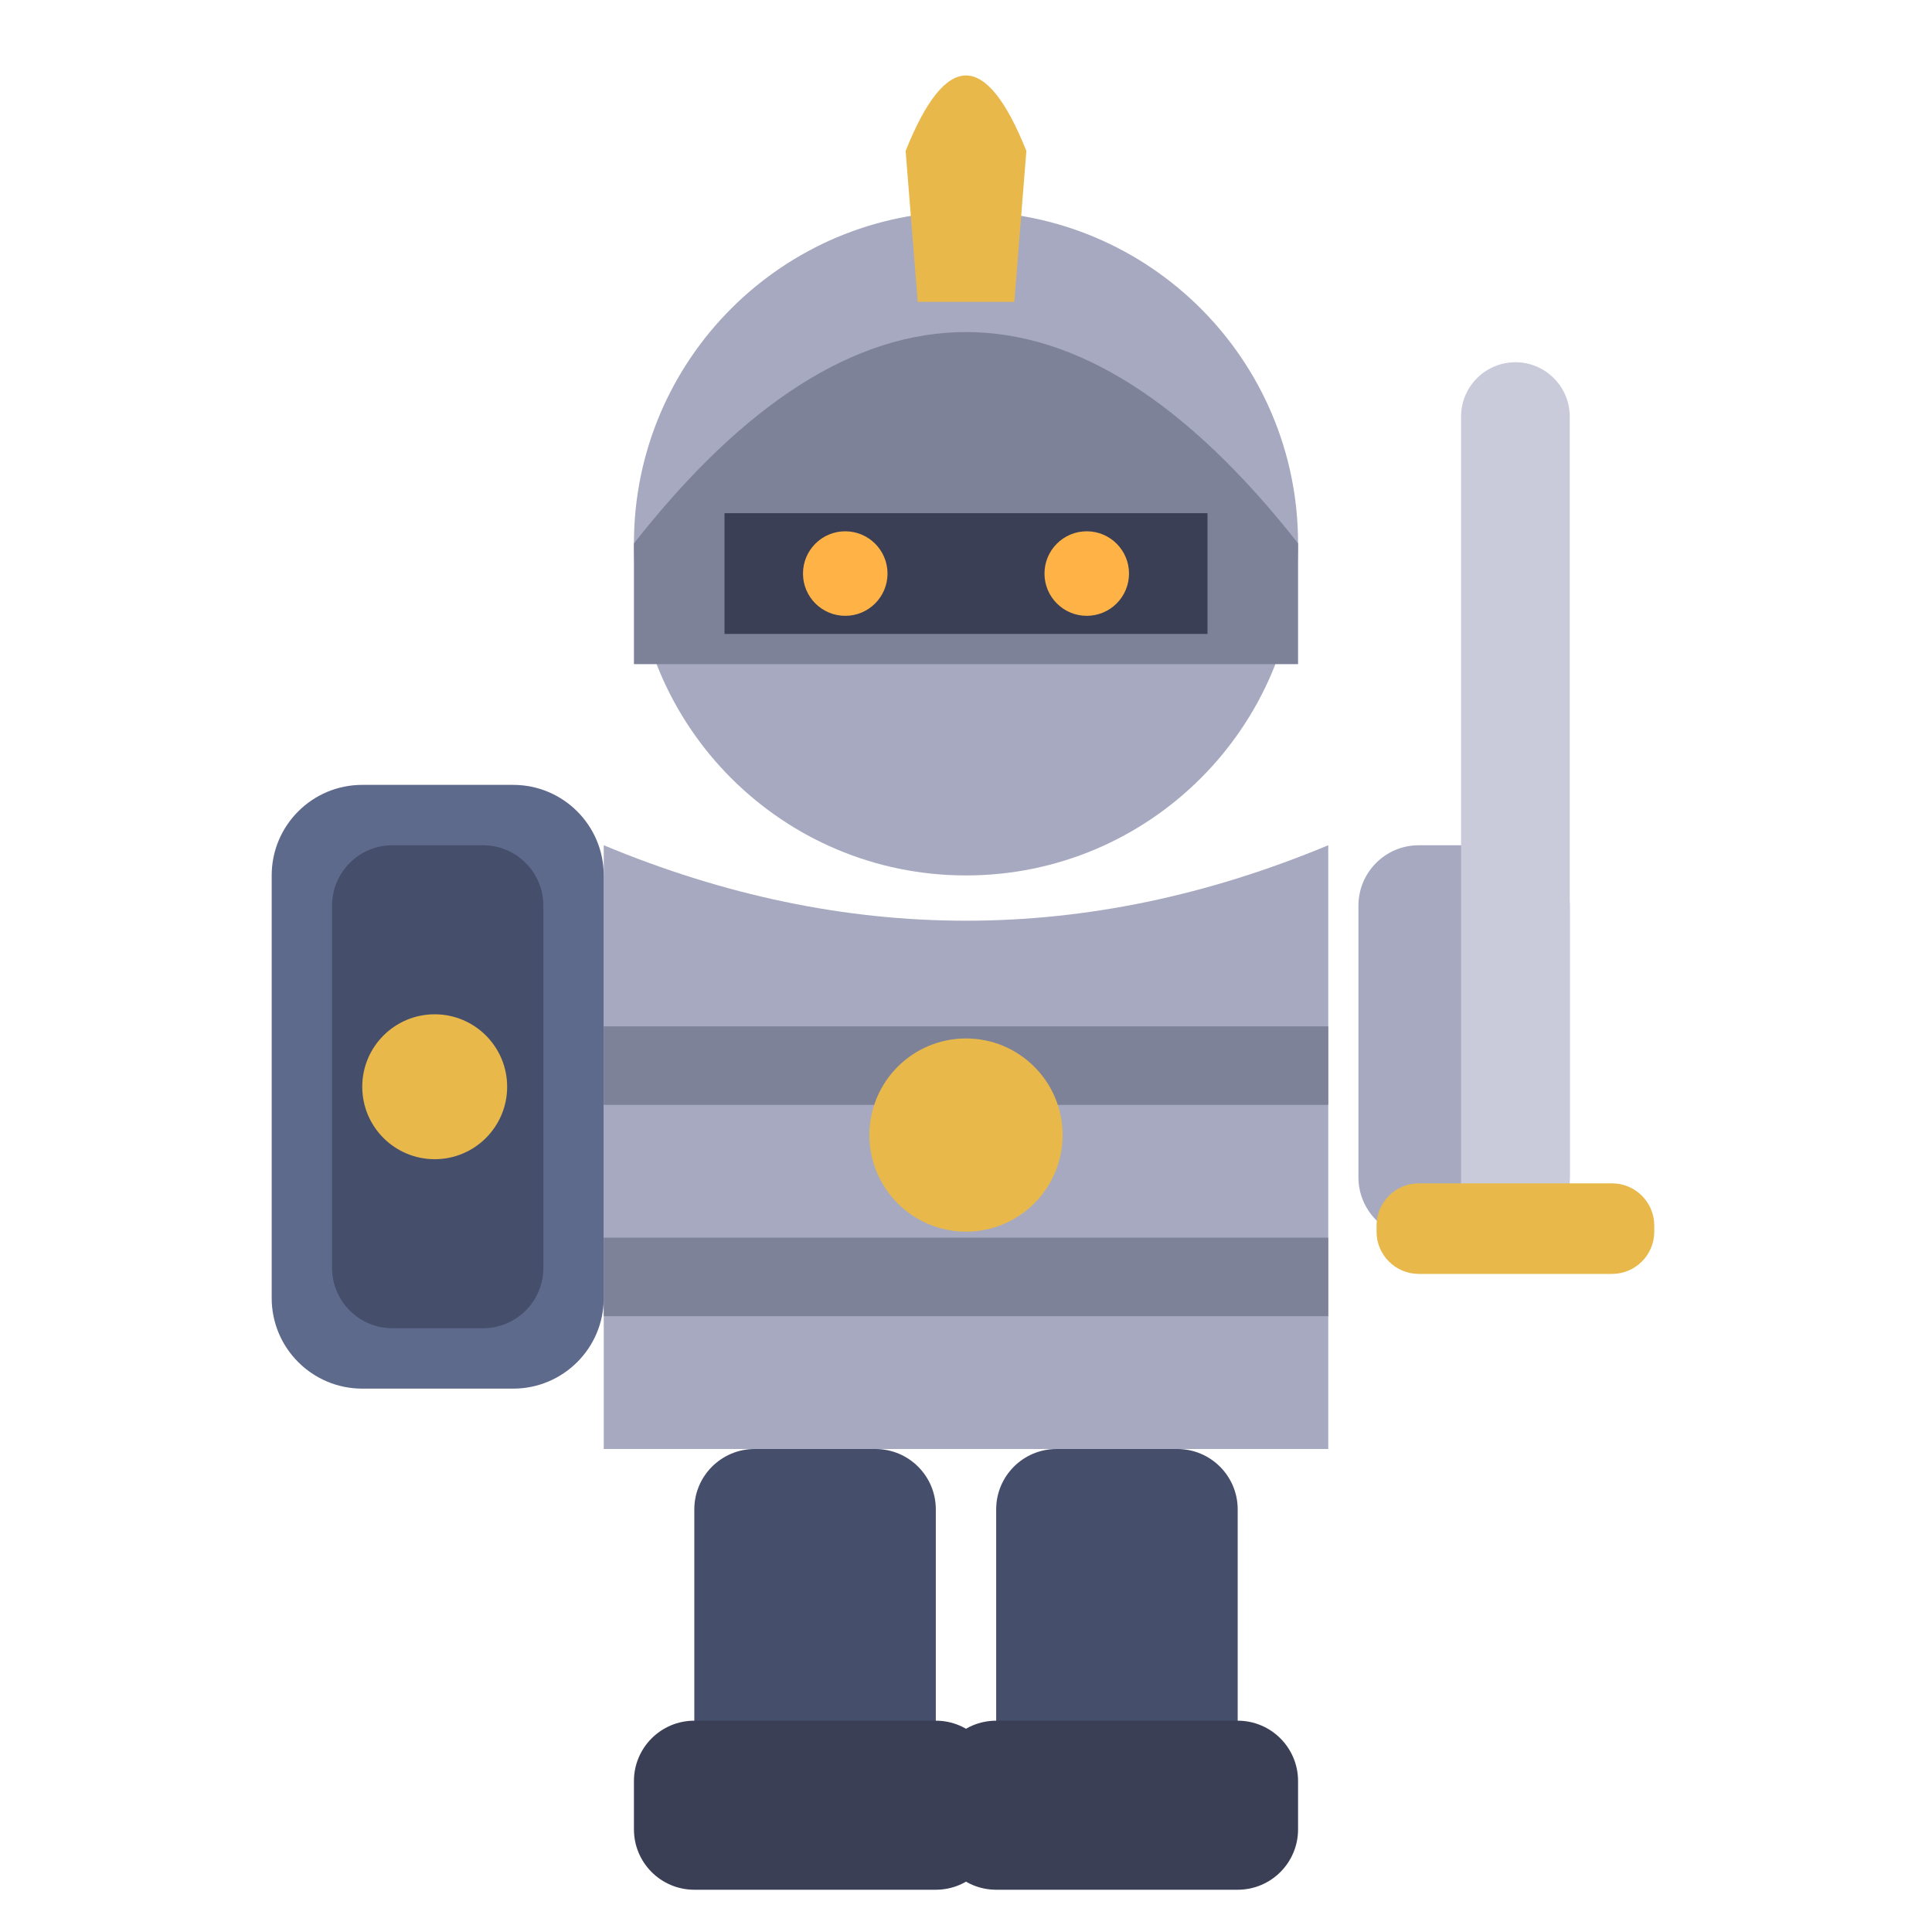
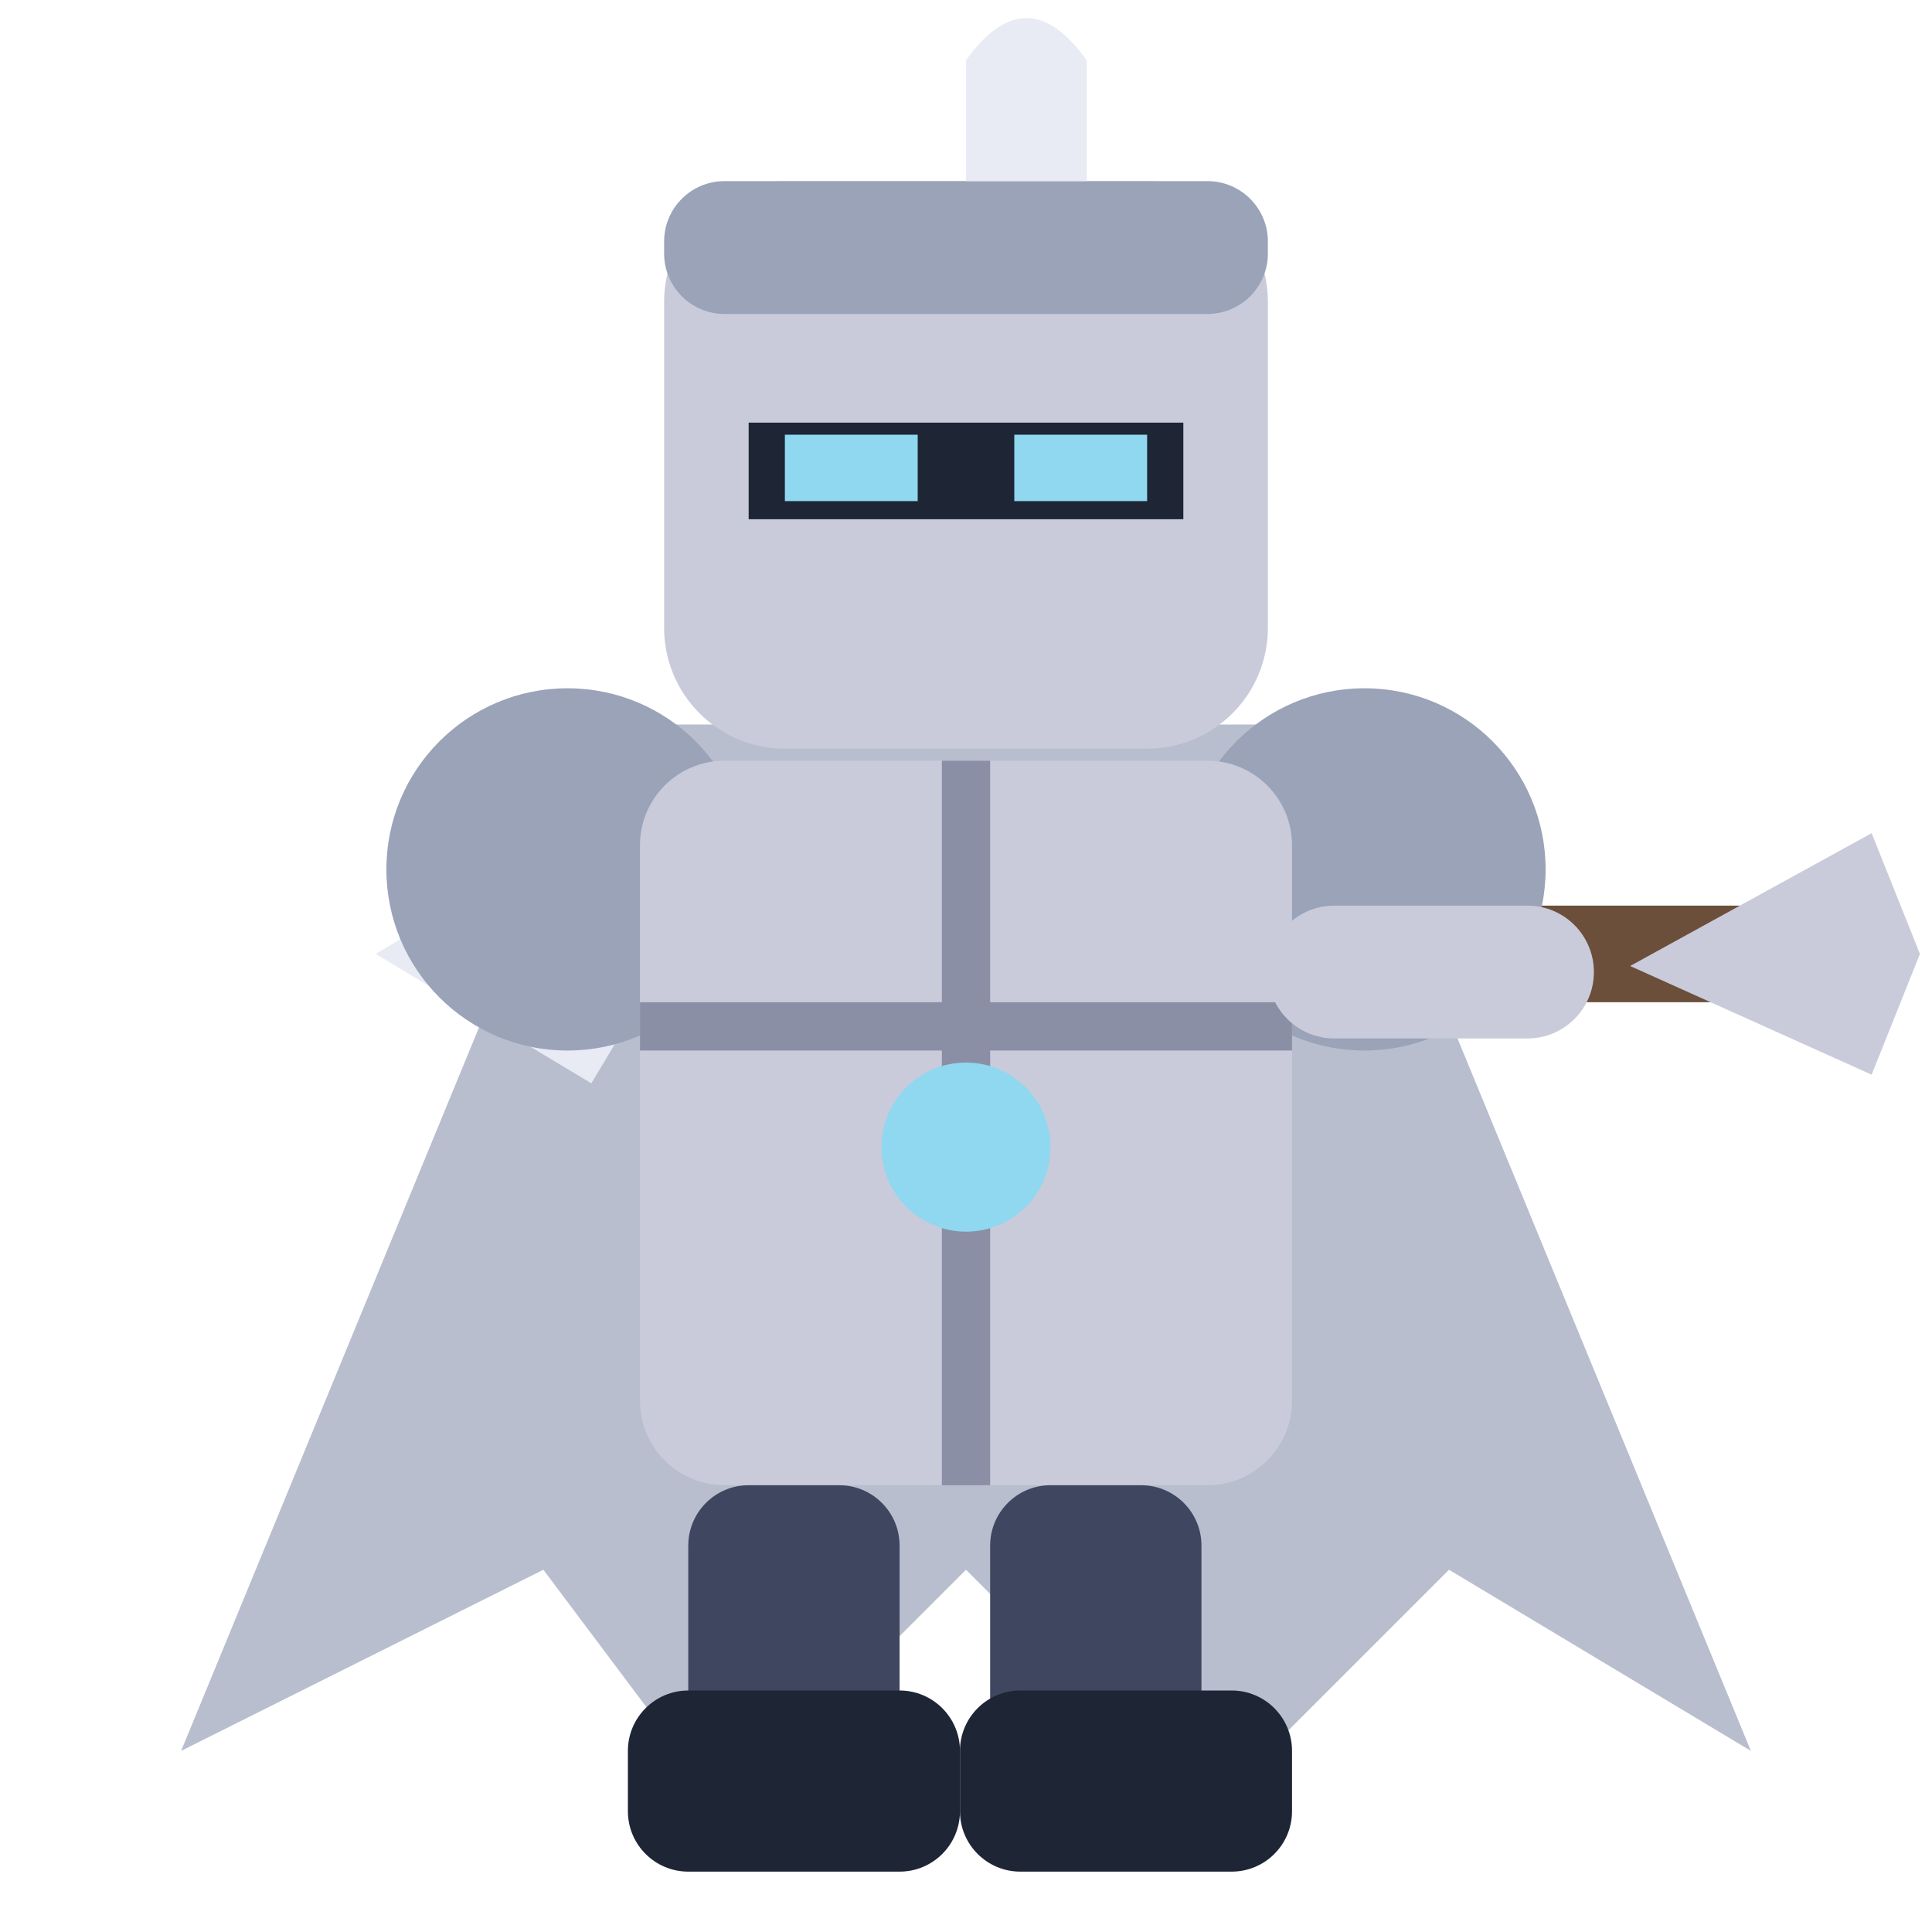
<svg xmlns="http://www.w3.org/2000/svg" viewBox="0 0 32 32">
-   <circle cx="16" cy="9" r="5.5" fill="#A6A9C0" />
-   <path d="M10.5,9 Q16,2 21.5,9 L21.5,11 L10.5,11 Z" fill="#7E8299" />
-   <path d="M15,2.5 Q16,0 17,2.5 L16.8,5 L15.2,5 Z" fill="#E8B94A" />
-   <rect x="12" y="8.5" width="8" height="2" fill="#3A3F55" />
-   <circle cx="14" cy="9.5" r="0.7" fill="#FFB347" />
-   <circle cx="18" cy="9.5" r="0.7" fill="#FFB347" />
-   <path d="M10,14 L10,24 L22,24 L22,14 Q16,16.5 10,14 Z" fill="#A6A9C0" />
-   <rect x="10" y="17" width="12" height="1.3" fill="#7E8299" />
-   <rect x="10" y="20.5" width="12" height="1.3" fill="#7E8299" />
-   <circle cx="16" cy="18.8" r="1.6" fill="#E8B94A" />
-   <rect x="4.5" y="13" width="5.5" height="10" rx="1.5" fill="#5E6A8C" />
-   <rect x="5.5" y="14" width="3.5" height="8" rx="1" fill="#454E6B" />
-   <circle cx="7.2" cy="18" r="1.2" fill="#E8B94A" />
-   <rect x="22.5" y="14" width="3.5" height="6.5" rx="1" fill="#A6A9C0" />
-   <rect x="24.2" y="6" width="1.8" height="15" rx="0.9" fill="#C9CBDA" />
-   <rect x="22.8" y="19.6" width="4.6" height="1.5" rx="0.7" fill="#E8B94A" />
-   <rect x="11.5" y="24" width="4" height="6.5" rx="1" fill="#454E6B" />
-   <rect x="16.5" y="24" width="4" height="6.5" rx="1" fill="#454E6B" />
-   <rect x="10.5" y="28.5" width="6" height="2.8" rx="1" fill="#3A3F55" />
-   <rect x="15.5" y="28.5" width="6" height="2.8" rx="1" fill="#3A3F55" />
+   <path d="M10,12 L3,29 L9,26 L12,30 L16,26 L20,30 L24,26 L29,29 L22,12 Z" fill="#9AA3B8" opacity="0.7" />
+   <rect x="9" y="15" width="22" height="1.6" rx="0.8" fill="#6B4F3A" />
+   <path d="M31,13.8 L31.8,15.8 L31,17.8 L27,16 Z" fill="#C9CBDA" />
+   <path d="M10,14 L7,15.8 L10,17.6" stroke="#E8EAF4" stroke-width="0.8" fill="none" />
+   <rect x="11" y="3" width="10" height="9.4" rx="2" fill="#C9CBDA" />
+   <rect x="11" y="3" width="10" height="2.2" rx="1" fill="#9AA3B8" />
+   <rect x="12.4" y="7" width="7.2" height="1.6" fill="#1E2535" />
+   <rect x="13" y="7.2" width="2.2" height="1.1" fill="#8FD8F0" />
+   <rect x="16.8" y="7.2" width="2.2" height="1.1" fill="#8FD8F0" />
+   <path d="M16,1 Q17,-0.4 18,1 V3 H16 Z" fill="#E8EAF4" />
+   <circle cx="9.4" cy="14.4" r="3" fill="#9AA3B8" />
+   <circle cx="22.6" cy="14.4" r="3" fill="#9AA3B8" />
+   <rect x="10.6" y="12.6" width="10.8" height="12" rx="1.4" fill="#C9CBDA" />
+   <path d="M10.6,17 H21.4 M16,12.6 V24.6" stroke="#8A8FA6" stroke-width="0.8" />
+   <circle cx="16" cy="19" r="1.4" fill="#8FD8F0" />
+   <rect x="21" y="15" width="5.4" height="2.2" rx="1.1" fill="#C9CBDA" />
+   <rect x="11.4" y="24.6" width="3.5" height="5.4" rx="1" fill="#3F4660" />
+   <rect x="16.4" y="24.6" width="3.5" height="5.4" rx="1" fill="#3F4660" />
+   <rect x="10.4" y="28.0" width="5.5" height="3" rx="1" fill="#1E2535" />
+   <rect x="15.9" y="28.0" width="5.5" height="3" rx="1" fill="#1E2535" />
</svg>
